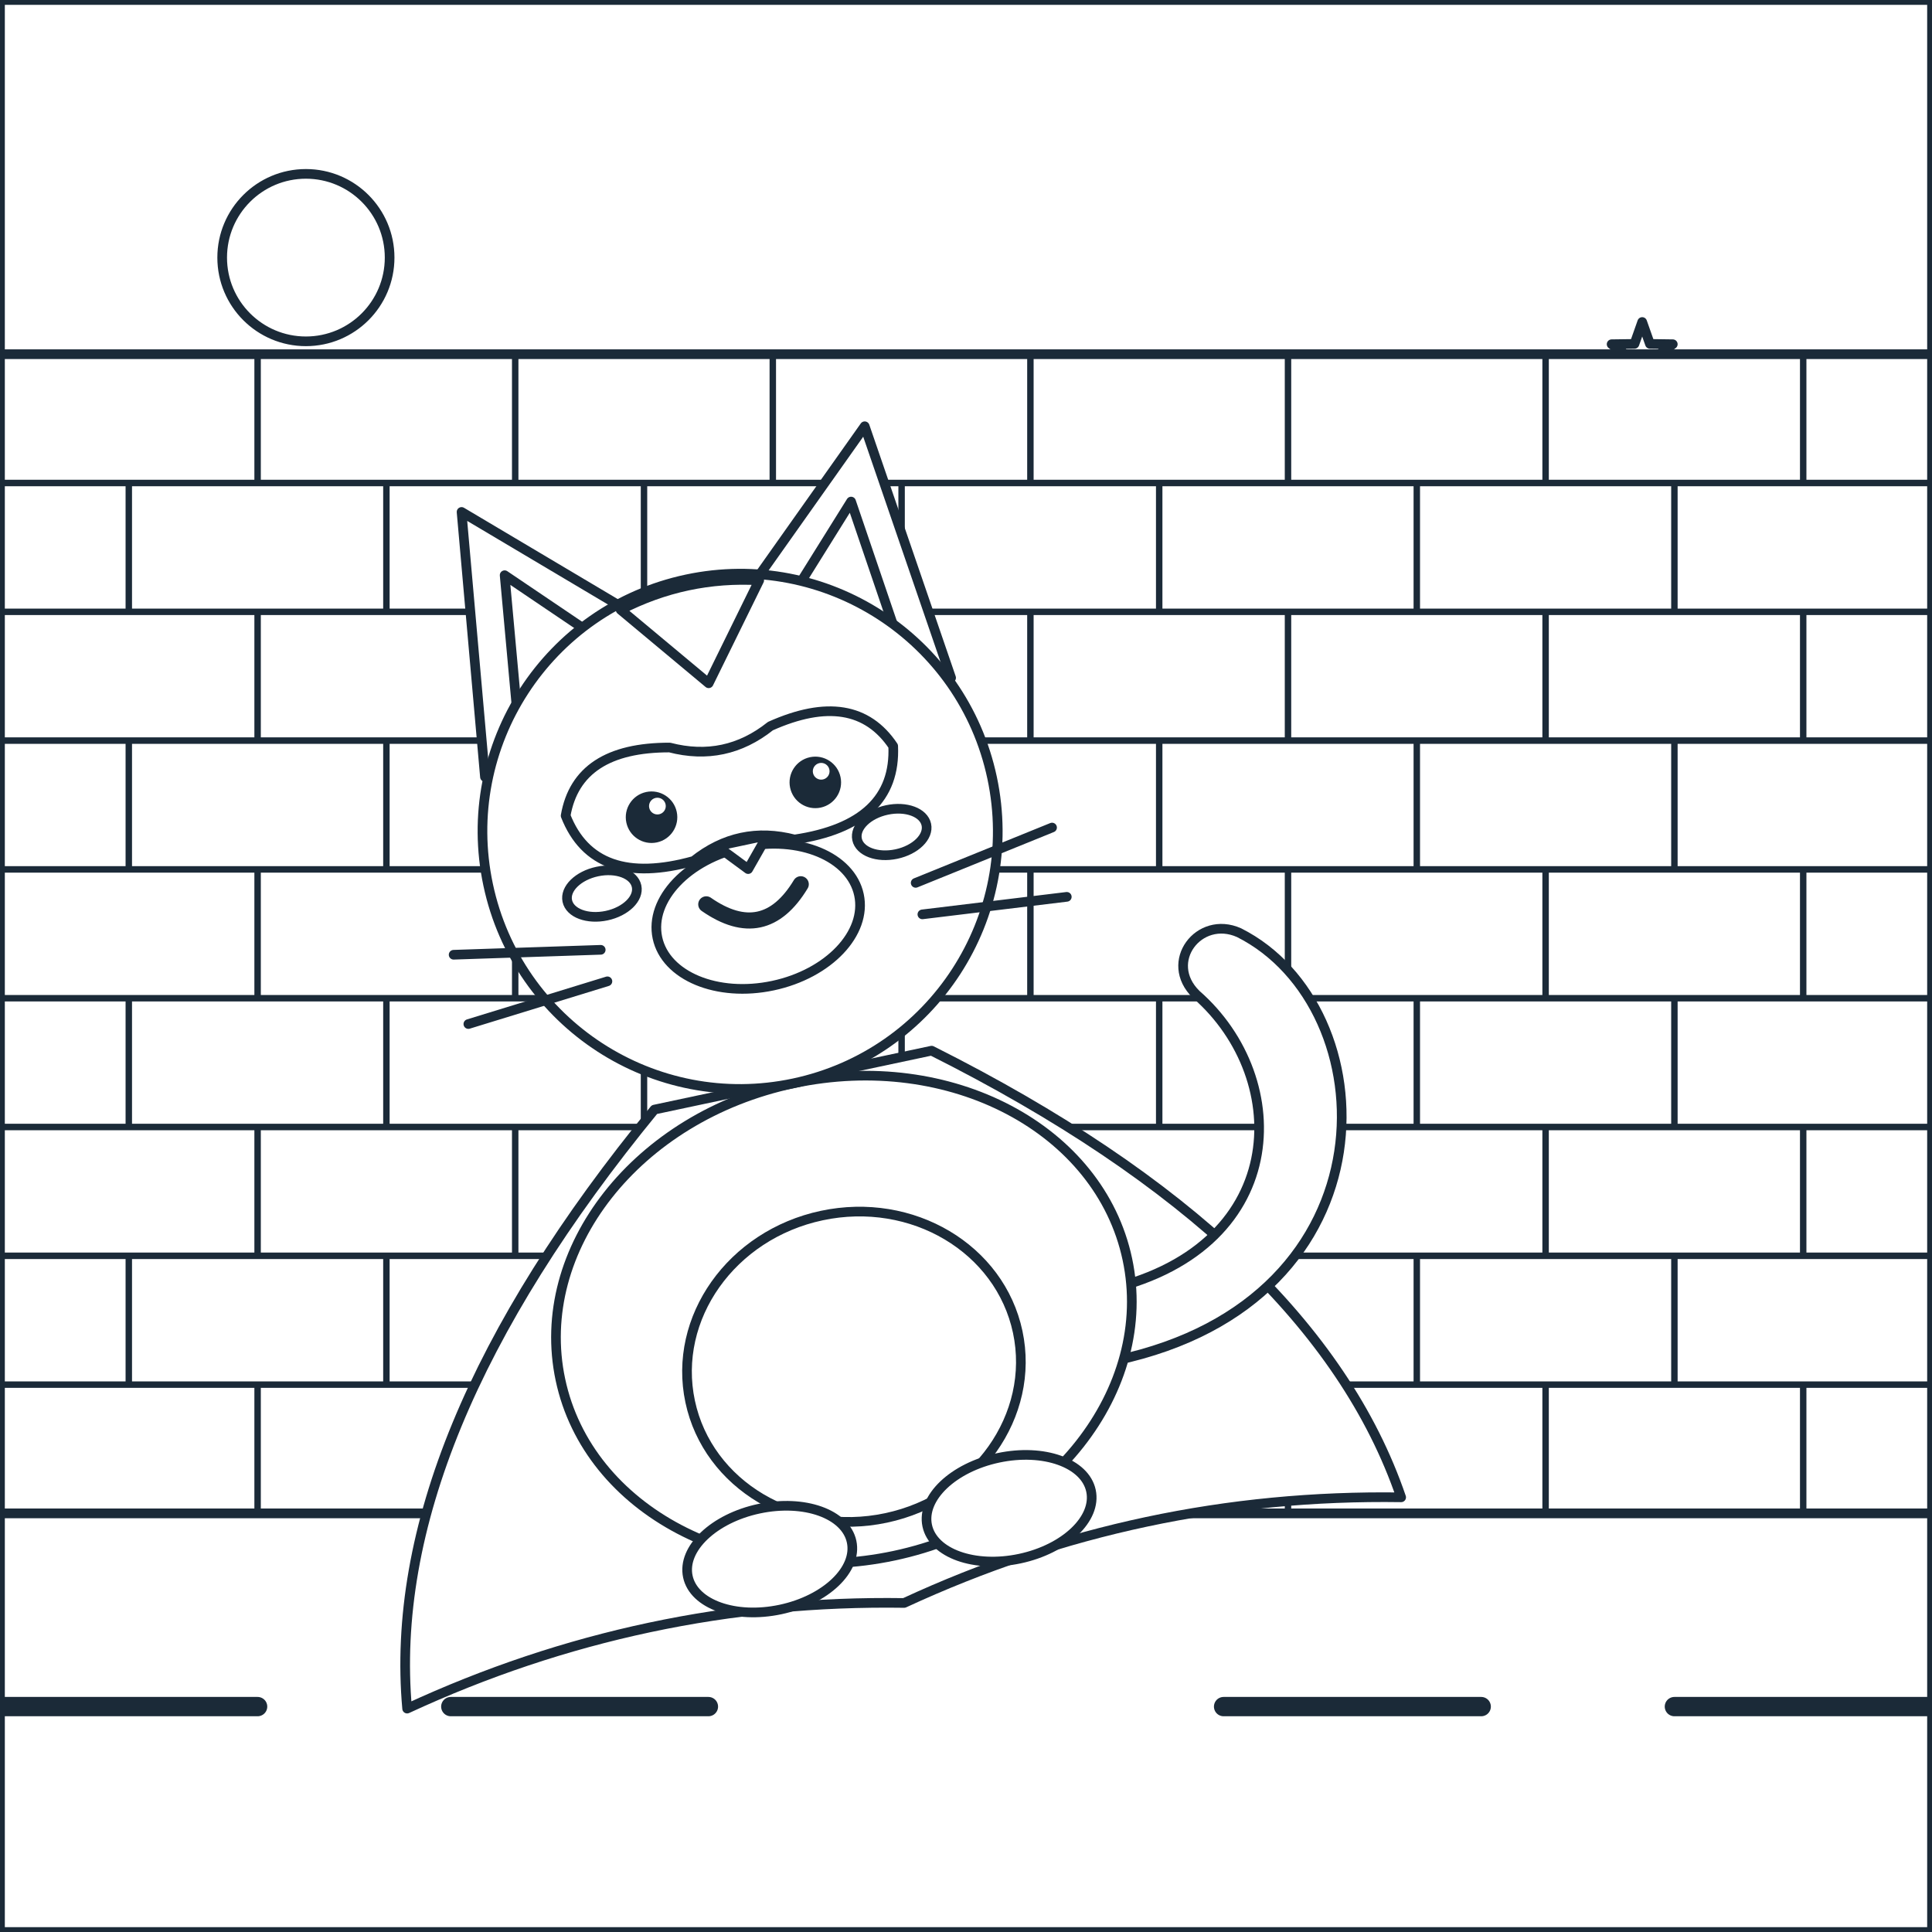
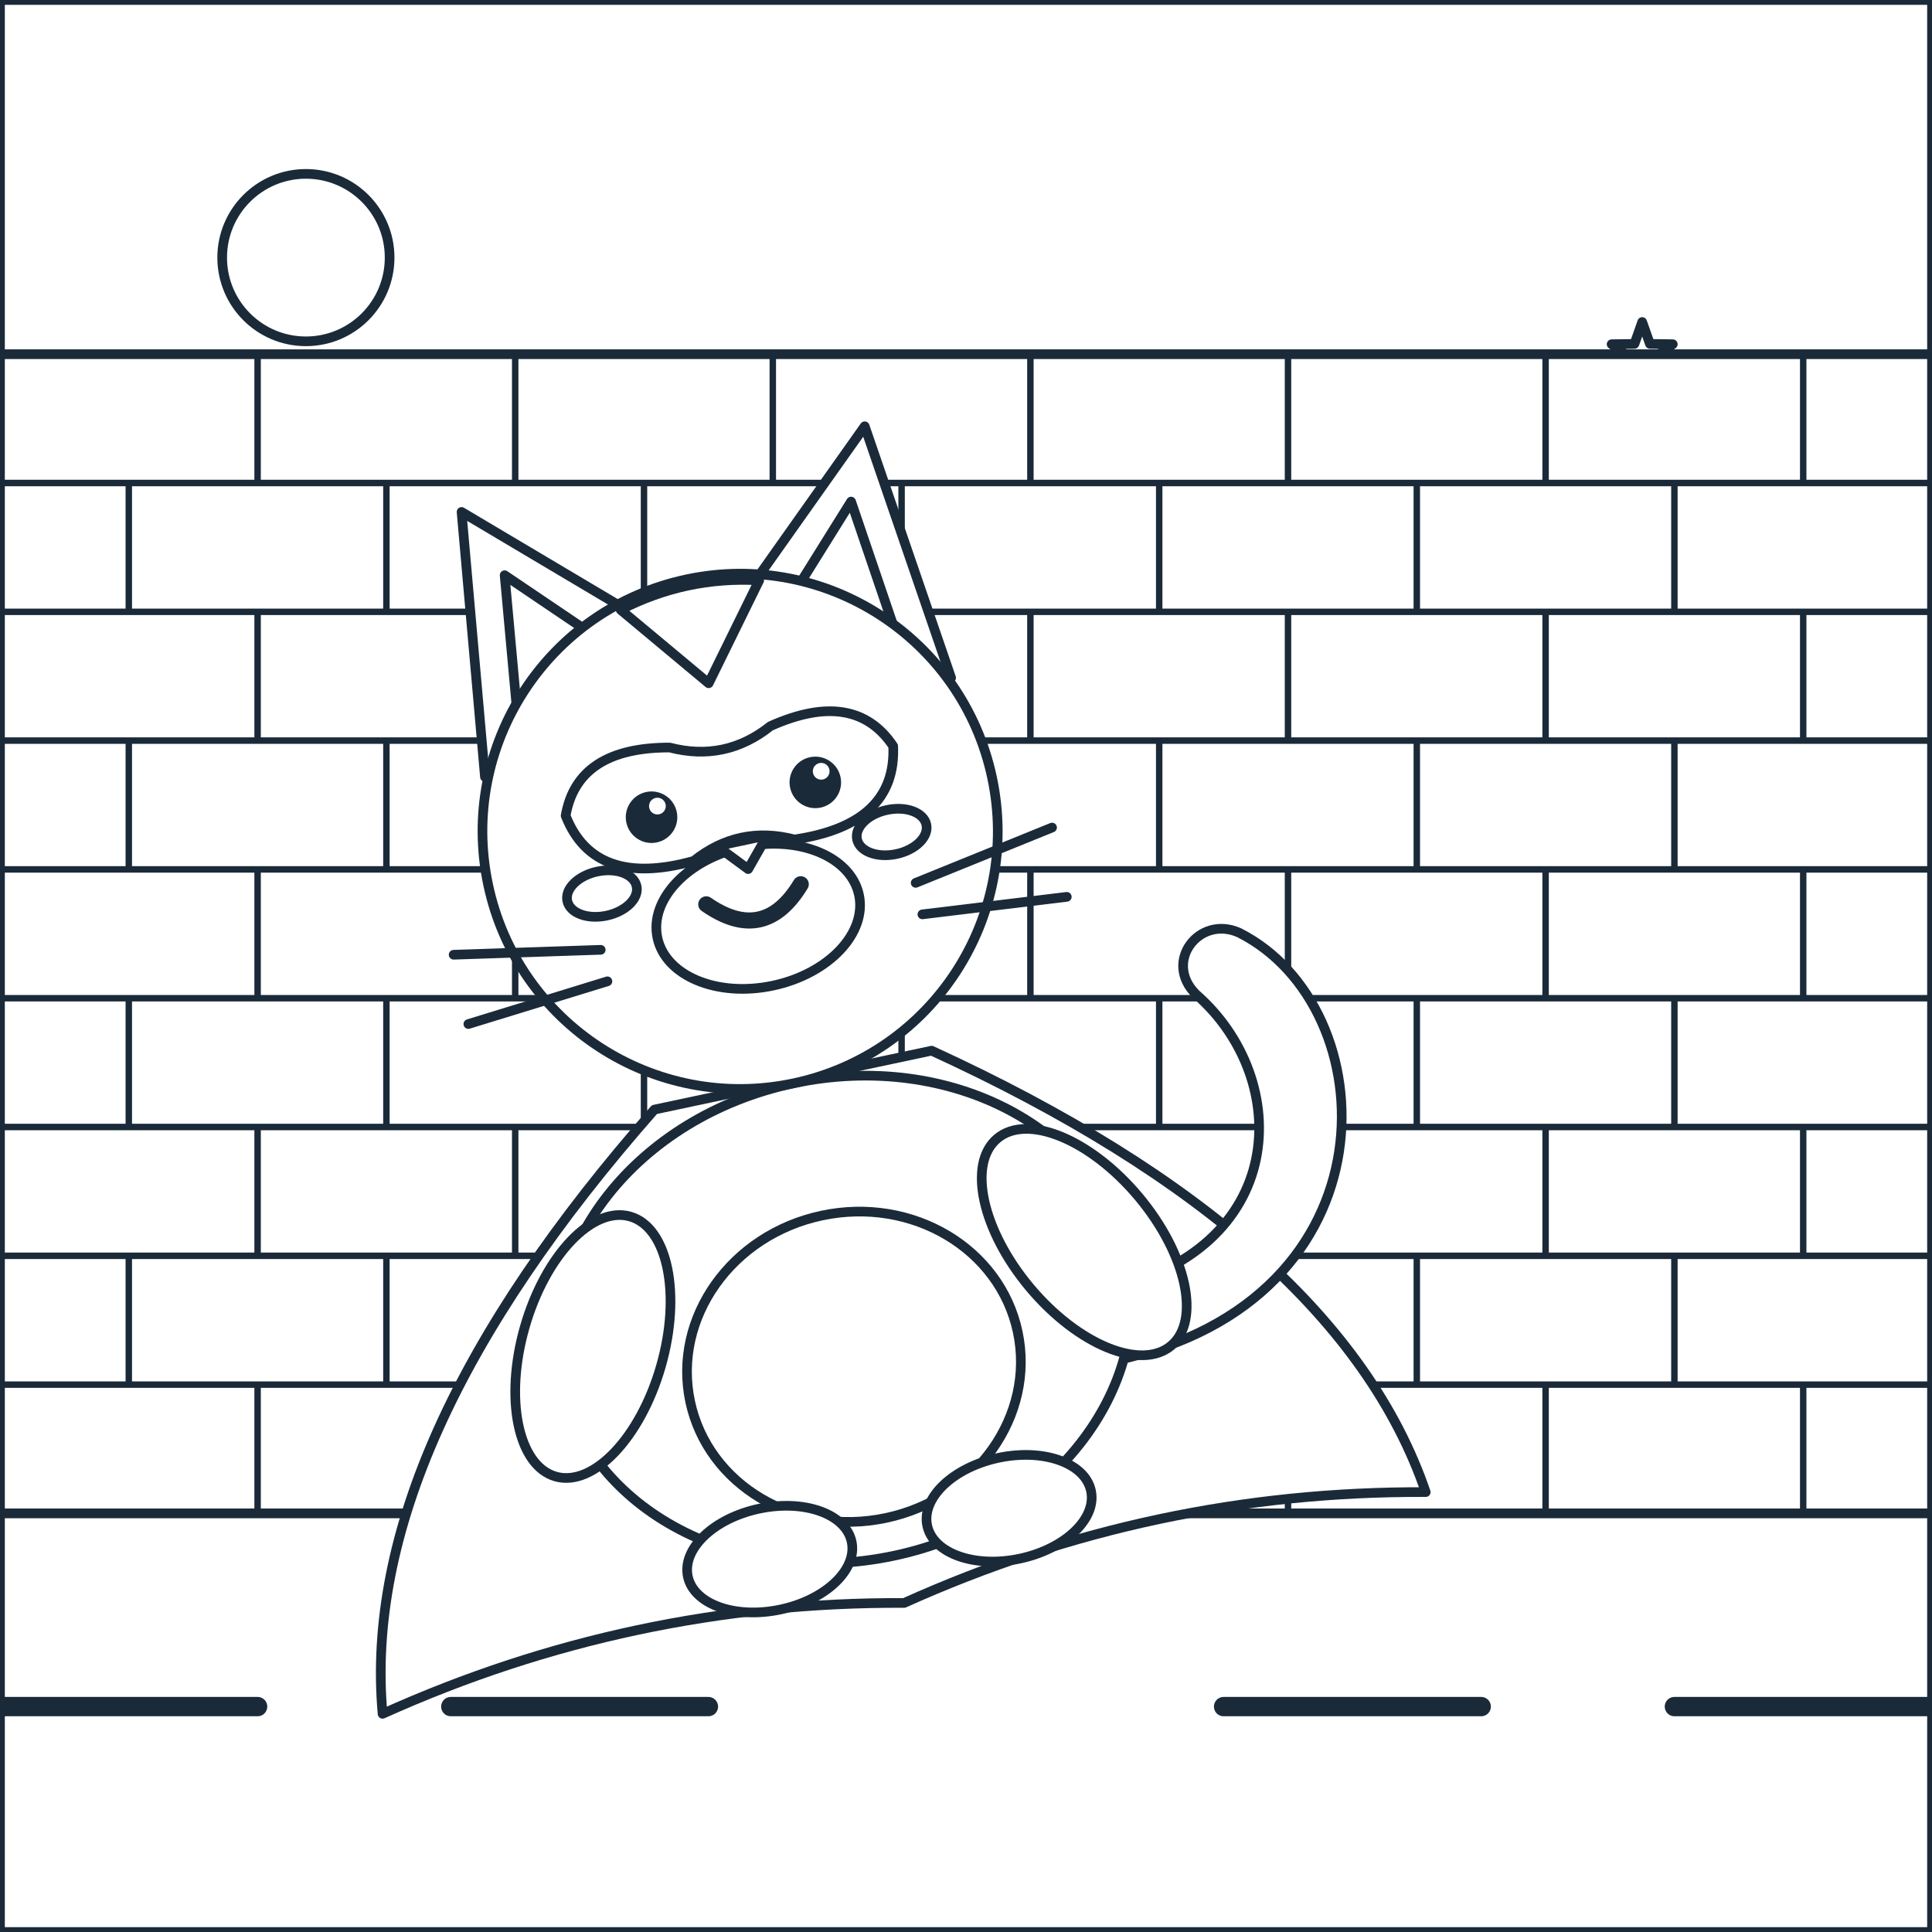
<svg xmlns="http://www.w3.org/2000/svg" viewBox="0 0 600 600" data-picture="meo-sieu-thu--leo-tuong">
  <g class="scene-back">
    <rect x="0" y="0" width="600" height="600" rx="0" id="r-nen-troi" data-region="nen-troi" class="region" fill="#FFFFFF" stroke="#1B2A38" stroke-width="3" stroke-linejoin="round" />
    <polygon points="90,58 92.9,66 101.4,66.3 94.8,71.5 97.1,79.7 90,75 82.9,79.7 85.2,71.5 78.6,66.3 87.1,66" id="r-sao-1" data-region="sao-1" class="region" fill="#FFFFFF" stroke="#1B2A38" stroke-width="3" stroke-linejoin="round" />
    <polygon points="510,100 512.4,106.8 519.5,106.9 513.8,111.2 515.9,118.1 510,114 504.1,118.1 506.2,111.2 500.5,106.9 507.6,106.8" id="r-sao-2" data-region="sao-2" class="region" fill="#FFFFFF" stroke="#1B2A38" stroke-width="3" stroke-linejoin="round" />
    <ellipse cx="95" cy="80" rx="26" ry="26" id="r-trang-chieu" data-region="trang-chieu" class="region" fill="#FFFFFF" stroke="#1B2A38" stroke-width="3" stroke-linejoin="round" />
    <rect x="10" y="210" width="110" height="260" rx="4" id="r-toa-1" data-region="toa-1" class="region" fill="#FFFFFF" stroke="#1B2A38" stroke-width="3" stroke-linejoin="round" />
    <rect x="22" y="226" width="18" height="22" rx="3" id="r-toa-1-cs-1" data-region="toa-1-cs-1" class="region" fill="#FFFFFF" stroke="#1B2A38" stroke-width="3" stroke-linejoin="round" />
    <rect x="52" y="226" width="18" height="22" rx="3" id="r-toa-1-cs-2" data-region="toa-1-cs-2" class="region" fill="#FFFFFF" stroke="#1B2A38" stroke-width="3" stroke-linejoin="round" />
    <rect x="82" y="226" width="18" height="22" rx="3" id="r-toa-1-cs-3" data-region="toa-1-cs-3" class="region" fill="#FFFFFF" stroke="#1B2A38" stroke-width="3" stroke-linejoin="round" />
    <rect x="22" y="264" width="18" height="22" rx="3" id="r-toa-1-cs-4" data-region="toa-1-cs-4" class="region" fill="#FFFFFF" stroke="#1B2A38" stroke-width="3" stroke-linejoin="round" />
    <rect x="52" y="264" width="18" height="22" rx="3" id="r-toa-1-cs-5" data-region="toa-1-cs-5" class="region" fill="#FFFFFF" stroke="#1B2A38" stroke-width="3" stroke-linejoin="round" />
    <rect x="82" y="264" width="18" height="22" rx="3" id="r-toa-1-cs-6" data-region="toa-1-cs-6" class="region" fill="#FFFFFF" stroke="#1B2A38" stroke-width="3" stroke-linejoin="round" />
    <rect x="22" y="302" width="18" height="22" rx="3" id="r-toa-1-cs-7" data-region="toa-1-cs-7" class="region" fill="#FFFFFF" stroke="#1B2A38" stroke-width="3" stroke-linejoin="round" />
    <rect x="52" y="302" width="18" height="22" rx="3" id="r-toa-1-cs-8" data-region="toa-1-cs-8" class="region" fill="#FFFFFF" stroke="#1B2A38" stroke-width="3" stroke-linejoin="round" />
    <rect x="82" y="302" width="18" height="22" rx="3" id="r-toa-1-cs-9" data-region="toa-1-cs-9" class="region" fill="#FFFFFF" stroke="#1B2A38" stroke-width="3" stroke-linejoin="round" />
    <rect x="22" y="340" width="18" height="22" rx="3" id="r-toa-1-cs-10" data-region="toa-1-cs-10" class="region" fill="#FFFFFF" stroke="#1B2A38" stroke-width="3" stroke-linejoin="round" />
    <rect x="52" y="340" width="18" height="22" rx="3" id="r-toa-1-cs-11" data-region="toa-1-cs-11" class="region" fill="#FFFFFF" stroke="#1B2A38" stroke-width="3" stroke-linejoin="round" />
    <rect x="82" y="340" width="18" height="22" rx="3" id="r-toa-1-cs-12" data-region="toa-1-cs-12" class="region" fill="#FFFFFF" stroke="#1B2A38" stroke-width="3" stroke-linejoin="round" />
    <rect x="22" y="378" width="18" height="22" rx="3" id="r-toa-1-cs-13" data-region="toa-1-cs-13" class="region" fill="#FFFFFF" stroke="#1B2A38" stroke-width="3" stroke-linejoin="round" />
    <rect x="52" y="378" width="18" height="22" rx="3" id="r-toa-1-cs-14" data-region="toa-1-cs-14" class="region" fill="#FFFFFF" stroke="#1B2A38" stroke-width="3" stroke-linejoin="round" />
    <rect x="82" y="378" width="18" height="22" rx="3" id="r-toa-1-cs-15" data-region="toa-1-cs-15" class="region" fill="#FFFFFF" stroke="#1B2A38" stroke-width="3" stroke-linejoin="round" />
    <rect x="22" y="416" width="18" height="22" rx="3" id="r-toa-1-cs-16" data-region="toa-1-cs-16" class="region" fill="#FFFFFF" stroke="#1B2A38" stroke-width="3" stroke-linejoin="round" />
    <rect x="52" y="416" width="18" height="22" rx="3" id="r-toa-1-cs-17" data-region="toa-1-cs-17" class="region" fill="#FFFFFF" stroke="#1B2A38" stroke-width="3" stroke-linejoin="round" />
    <rect x="82" y="416" width="18" height="22" rx="3" id="r-toa-1-cs-18" data-region="toa-1-cs-18" class="region" fill="#FFFFFF" stroke="#1B2A38" stroke-width="3" stroke-linejoin="round" />
    <rect x="470" y="170" width="120" height="300" rx="4" id="r-toa-2" data-region="toa-2" class="region" fill="#FFFFFF" stroke="#1B2A38" stroke-width="3" stroke-linejoin="round" />
    <rect x="482" y="186" width="18" height="22" rx="3" id="r-toa-2-cs-1" data-region="toa-2-cs-1" class="region" fill="#FFFFFF" stroke="#1B2A38" stroke-width="3" stroke-linejoin="round" />
    <rect x="512" y="186" width="18" height="22" rx="3" id="r-toa-2-cs-2" data-region="toa-2-cs-2" class="region" fill="#FFFFFF" stroke="#1B2A38" stroke-width="3" stroke-linejoin="round" />
    <rect x="542" y="186" width="18" height="22" rx="3" id="r-toa-2-cs-3" data-region="toa-2-cs-3" class="region" fill="#FFFFFF" stroke="#1B2A38" stroke-width="3" stroke-linejoin="round" />
    <rect x="482" y="224" width="18" height="22" rx="3" id="r-toa-2-cs-4" data-region="toa-2-cs-4" class="region" fill="#FFFFFF" stroke="#1B2A38" stroke-width="3" stroke-linejoin="round" />
    <rect x="512" y="224" width="18" height="22" rx="3" id="r-toa-2-cs-5" data-region="toa-2-cs-5" class="region" fill="#FFFFFF" stroke="#1B2A38" stroke-width="3" stroke-linejoin="round" />
    <rect x="542" y="224" width="18" height="22" rx="3" id="r-toa-2-cs-6" data-region="toa-2-cs-6" class="region" fill="#FFFFFF" stroke="#1B2A38" stroke-width="3" stroke-linejoin="round" />
    <rect x="482" y="262" width="18" height="22" rx="3" id="r-toa-2-cs-7" data-region="toa-2-cs-7" class="region" fill="#FFFFFF" stroke="#1B2A38" stroke-width="3" stroke-linejoin="round" />
    <rect x="512" y="262" width="18" height="22" rx="3" id="r-toa-2-cs-8" data-region="toa-2-cs-8" class="region" fill="#FFFFFF" stroke="#1B2A38" stroke-width="3" stroke-linejoin="round" />
    <rect x="542" y="262" width="18" height="22" rx="3" id="r-toa-2-cs-9" data-region="toa-2-cs-9" class="region" fill="#FFFFFF" stroke="#1B2A38" stroke-width="3" stroke-linejoin="round" />
    <rect x="482" y="300" width="18" height="22" rx="3" id="r-toa-2-cs-10" data-region="toa-2-cs-10" class="region" fill="#FFFFFF" stroke="#1B2A38" stroke-width="3" stroke-linejoin="round" />
    <rect x="512" y="300" width="18" height="22" rx="3" id="r-toa-2-cs-11" data-region="toa-2-cs-11" class="region" fill="#FFFFFF" stroke="#1B2A38" stroke-width="3" stroke-linejoin="round" />
    <rect x="542" y="300" width="18" height="22" rx="3" id="r-toa-2-cs-12" data-region="toa-2-cs-12" class="region" fill="#FFFFFF" stroke="#1B2A38" stroke-width="3" stroke-linejoin="round" />
    <rect x="482" y="338" width="18" height="22" rx="3" id="r-toa-2-cs-13" data-region="toa-2-cs-13" class="region" fill="#FFFFFF" stroke="#1B2A38" stroke-width="3" stroke-linejoin="round" />
    <rect x="512" y="338" width="18" height="22" rx="3" id="r-toa-2-cs-14" data-region="toa-2-cs-14" class="region" fill="#FFFFFF" stroke="#1B2A38" stroke-width="3" stroke-linejoin="round" />
    <rect x="542" y="338" width="18" height="22" rx="3" id="r-toa-2-cs-15" data-region="toa-2-cs-15" class="region" fill="#FFFFFF" stroke="#1B2A38" stroke-width="3" stroke-linejoin="round" />
    <rect x="482" y="376" width="18" height="22" rx="3" id="r-toa-2-cs-16" data-region="toa-2-cs-16" class="region" fill="#FFFFFF" stroke="#1B2A38" stroke-width="3" stroke-linejoin="round" />
    <rect x="512" y="376" width="18" height="22" rx="3" id="r-toa-2-cs-17" data-region="toa-2-cs-17" class="region" fill="#FFFFFF" stroke="#1B2A38" stroke-width="3" stroke-linejoin="round" />
    <rect x="542" y="376" width="18" height="22" rx="3" id="r-toa-2-cs-18" data-region="toa-2-cs-18" class="region" fill="#FFFFFF" stroke="#1B2A38" stroke-width="3" stroke-linejoin="round" />
    <rect x="482" y="414" width="18" height="22" rx="3" id="r-toa-2-cs-19" data-region="toa-2-cs-19" class="region" fill="#FFFFFF" stroke="#1B2A38" stroke-width="3" stroke-linejoin="round" />
    <rect x="512" y="414" width="18" height="22" rx="3" id="r-toa-2-cs-20" data-region="toa-2-cs-20" class="region" fill="#FFFFFF" stroke="#1B2A38" stroke-width="3" stroke-linejoin="round" />
    <rect x="542" y="414" width="18" height="22" rx="3" id="r-toa-2-cs-21" data-region="toa-2-cs-21" class="region" fill="#FFFFFF" stroke="#1B2A38" stroke-width="3" stroke-linejoin="round" />
    <rect x="0" y="110" width="600" height="360" rx="0" id="r-buc-tuong" data-region="buc-tuong" class="region" fill="#FFFFFF" stroke="#1B2A38" stroke-width="3" stroke-linejoin="round" />
    <g class="deco" pointer-events="none">
      <path d="M 0 150 L 600 150 M 0 190 L 600 190 M 0 230 L 600 230 M 0 270 L 600 270 M 0 310 L 600 310 M 0 350 L 600 350 M 0 390 L 600 390 M 0 430 L 600 430 M 0 110 L 0 150 M 80 110 L 80 150 M 160 110 L 160 150 M 240 110 L 240 150 M 320 110 L 320 150 M 400 110 L 400 150 M 480 110 L 480 150 M 560 110 L 560 150 M 40 150 L 40 190 M 120 150 L 120 190 M 200 150 L 200 190 M 280 150 L 280 190 M 360 150 L 360 190 M 440 150 L 440 190 M 520 150 L 520 190 M 0 190 L 0 230 M 80 190 L 80 230 M 160 190 L 160 230 M 240 190 L 240 230 M 320 190 L 320 230 M 400 190 L 400 230 M 480 190 L 480 230 M 560 190 L 560 230 M 40 230 L 40 270 M 120 230 L 120 270 M 200 230 L 200 270 M 280 230 L 280 270 M 360 230 L 360 270 M 440 230 L 440 270 M 520 230 L 520 270 M 0 270 L 0 310 M 80 270 L 80 310 M 160 270 L 160 310 M 240 270 L 240 310 M 320 270 L 320 310 M 400 270 L 400 310 M 480 270 L 480 310 M 560 270 L 560 310 M 40 310 L 40 350 M 120 310 L 120 350 M 200 310 L 200 350 M 280 310 L 280 350 M 360 310 L 360 350 M 440 310 L 440 350 M 520 310 L 520 350 M 0 350 L 0 390 M 80 350 L 80 390 M 160 350 L 160 390 M 240 350 L 240 390 M 320 350 L 320 390 M 400 350 L 400 390 M 480 350 L 480 390 M 560 350 L 560 390 M 40 390 L 40 430 M 120 390 L 120 430 M 200 390 L 200 430 M 280 390 L 280 430 M 360 390 L 360 430 M 440 390 L 440 430 M 520 390 L 520 430 M 0 430 L 0 470 M 80 430 L 80 470 M 160 430 L 160 470 M 240 430 L 240 470 M 320 430 L 320 470 M 400 430 L 400 470 M 480 430 L 480 470 M 560 430 L 560 470" fill="none" stroke="#1B2A38" stroke-width="2" stroke-linecap="round" stroke-linejoin="round" />
    </g>
    <rect x="0" y="470" width="600" height="130" rx="0" id="r-nen-dat" data-region="nen-dat" class="region" fill="#FFFFFF" stroke="#1B2A38" stroke-width="3" stroke-linejoin="round" />
    <g class="deco" pointer-events="none">
      <path d="M 0 530 L 80 530 M 140 530 L 220 530 M 380 530 L 460 530 M 520 530 L 600 530" fill="none" stroke="#1B2A38" stroke-width="6" stroke-linecap="round" stroke-linejoin="round" />
    </g>
  </g>
  <g id="subject" class="subject anim-bounce" transform="translate(-40 0) translate(300 400) scale(1) rotate(-12) translate(-300 -400)">
-     <path d="M 256 334 L 344 334 Q 447.8 417 457.8 500 Q 378.9 482 300 500 Q 221.1 482 142.2 500 Q 152.2 417 256 334 Z" id="r-ao-choang" data-region="ao-choang" class="region" fill="#FFFFFF" stroke="#1B2A38" stroke-width="3" stroke-linejoin="round" />
+     <path d="M 256 334 L 344 334 Q 455.6 417 465.6 500 Q 382.8 482 300 500 Q 217.2 482 134.4 500 Q 144.4 417 256 334 Z" id="r-ao-choang" data-region="ao-choang" class="region" fill="#FFFFFF" stroke="#1B2A38" stroke-width="3" stroke-linejoin="round" />
    <path d="M 380 440 C 470 440 485 350 445 318 C 434 310 420 322 428 334 C 452 366 440 418 380 418 Z" id="r-duoi" data-region="duoi" class="region" fill="#FFFFFF" stroke="#1B2A38" stroke-width="3" stroke-linejoin="round" />
    <ellipse cx="300" cy="410" rx="90" ry="75" id="r-than" data-region="than" class="region" fill="#FFFFFF" stroke="#1B2A38" stroke-width="3" stroke-linejoin="round" />
    <ellipse cx="300" cy="425" rx="52" ry="48" id="r-bung" data-region="bung" class="region" fill="#FFFFFF" stroke="#1B2A38" stroke-width="3" stroke-linejoin="round" />
    <ellipse cx="262" cy="478" rx="26" ry="16" id="r-chan-trai" data-region="chan-trai" class="region" fill="#FFFFFF" stroke="#1B2A38" stroke-width="3" stroke-linejoin="round" />
    <ellipse cx="338" cy="478" rx="26" ry="16" id="r-chan-phai" data-region="chan-phai" class="region" fill="#FFFFFF" stroke="#1B2A38" stroke-width="3" stroke-linejoin="round" />
    <polygon points="226,222 236,140 288,188" id="r-tai-trai" data-region="tai-trai" class="region" fill="#FFFFFF" stroke="#1B2A38" stroke-width="3" stroke-linejoin="round" />
    <polygon points="240,204 245,162 272,190" id="r-trong-tai-trai" data-region="trong-tai-trai" class="region" fill="#FFFFFF" stroke="#1B2A38" stroke-width="3" stroke-linejoin="round" />
    <polygon points="374,222 364,140 312,188" id="r-tai-phai" data-region="tai-phai" class="region" fill="#FFFFFF" stroke="#1B2A38" stroke-width="3" stroke-linejoin="round" />
    <polygon points="360,204 355,162 328,190" id="r-trong-tai-phai" data-region="trong-tai-phai" class="region" fill="#FFFFFF" stroke="#1B2A38" stroke-width="3" stroke-linejoin="round" />
    <ellipse cx="300" cy="255" rx="80" ry="80" id="r-dau" data-region="dau" class="region" fill="#FFFFFF" stroke="#1B2A38" stroke-width="3" stroke-linejoin="round" />
    <path d="M 278 180 L 300 208 L 322 180 Q 300 174 278 180 Z" id="r-soc-tran" data-region="soc-tran" class="region" fill="#FFFFFF" stroke="#1B2A38" stroke-width="3" stroke-linejoin="round" />
    <ellipse cx="300" cy="282" rx="32" ry="22" id="r-mom" data-region="mom" class="region" fill="#FFFFFF" stroke="#1B2A38" stroke-width="3" stroke-linejoin="round" />
    <polygon points="292,258 308,258 300,267" id="r-mui" data-region="mui" class="region" fill="#FFFFFF" stroke="#1B2A38" stroke-width="3" stroke-linejoin="round" />
    <g class="deco" pointer-events="none">
      <path d="M 250 282 L 205 274 M 250 292 L 205 296 M 350 282 L 395 274 M 350 292 L 395 296" fill="none" stroke="#1B2A38" stroke-width="3" stroke-linecap="round" stroke-linejoin="round" />
    </g>
+     <ellipse cx="222" cy="402" rx="22" ry="42" transform="rotate(28 222 402)" id="r-tay-trai" data-region="tay-trai" class="region" fill="#FFFFFF" stroke="#1B2A38" stroke-width="3" stroke-linejoin="round" />
+     <ellipse cx="378" cy="402" rx="22" ry="42" transform="rotate(-28 378 402)" id="r-tay-phai" data-region="tay-phai" class="region" fill="#FFFFFF" stroke="#1B2A38" stroke-width="3" stroke-linejoin="round" />
    <path d="M 248 239 Q 256 219 284 225 Q 300 233 316 225 Q 344 219 352 239 Q 348 263 316 261 Q 300 253 284 261 Q 252 263 248 239 Z" id="r-mat-na" data-region="mat-na" class="region" fill="#FFFFFF" stroke="#1B2A38" stroke-width="3" stroke-linejoin="round" />
    <g class="deco" pointer-events="none">
      <circle cx="274" cy="245" r="8" fill="#1B2A38" />
    </g>
    <g class="deco" pointer-events="none">
      <circle cx="326" cy="245" r="8" fill="#1B2A38" />
    </g>
    <g class="deco" pointer-events="none">
      <circle cx="276.5" cy="242" r="2.6" fill="#FFFFFF" />
    </g>
    <g class="deco" pointer-events="none">
      <circle cx="328.5" cy="242" r="2.6" fill="#FFFFFF" />
    </g>
    <ellipse cx="254" cy="265" rx="11" ry="7" id="r-ma-trai" data-region="ma-trai" class="region" fill="#FFFFFF" stroke="#1B2A38" stroke-width="3" stroke-linejoin="round" />
    <ellipse cx="346" cy="265" rx="11" ry="7" id="r-ma-phai" data-region="ma-phai" class="region" fill="#FFFFFF" stroke="#1B2A38" stroke-width="3" stroke-linejoin="round" />
    <g class="deco" pointer-events="none">
      <path d="M 285 275 Q 300 291 315 275" fill="none" stroke="#1B2A38" stroke-width="5" stroke-linecap="round" stroke-linejoin="round" />
    </g>
  </g>
  <g class="scene-front">

</g>
</svg>
